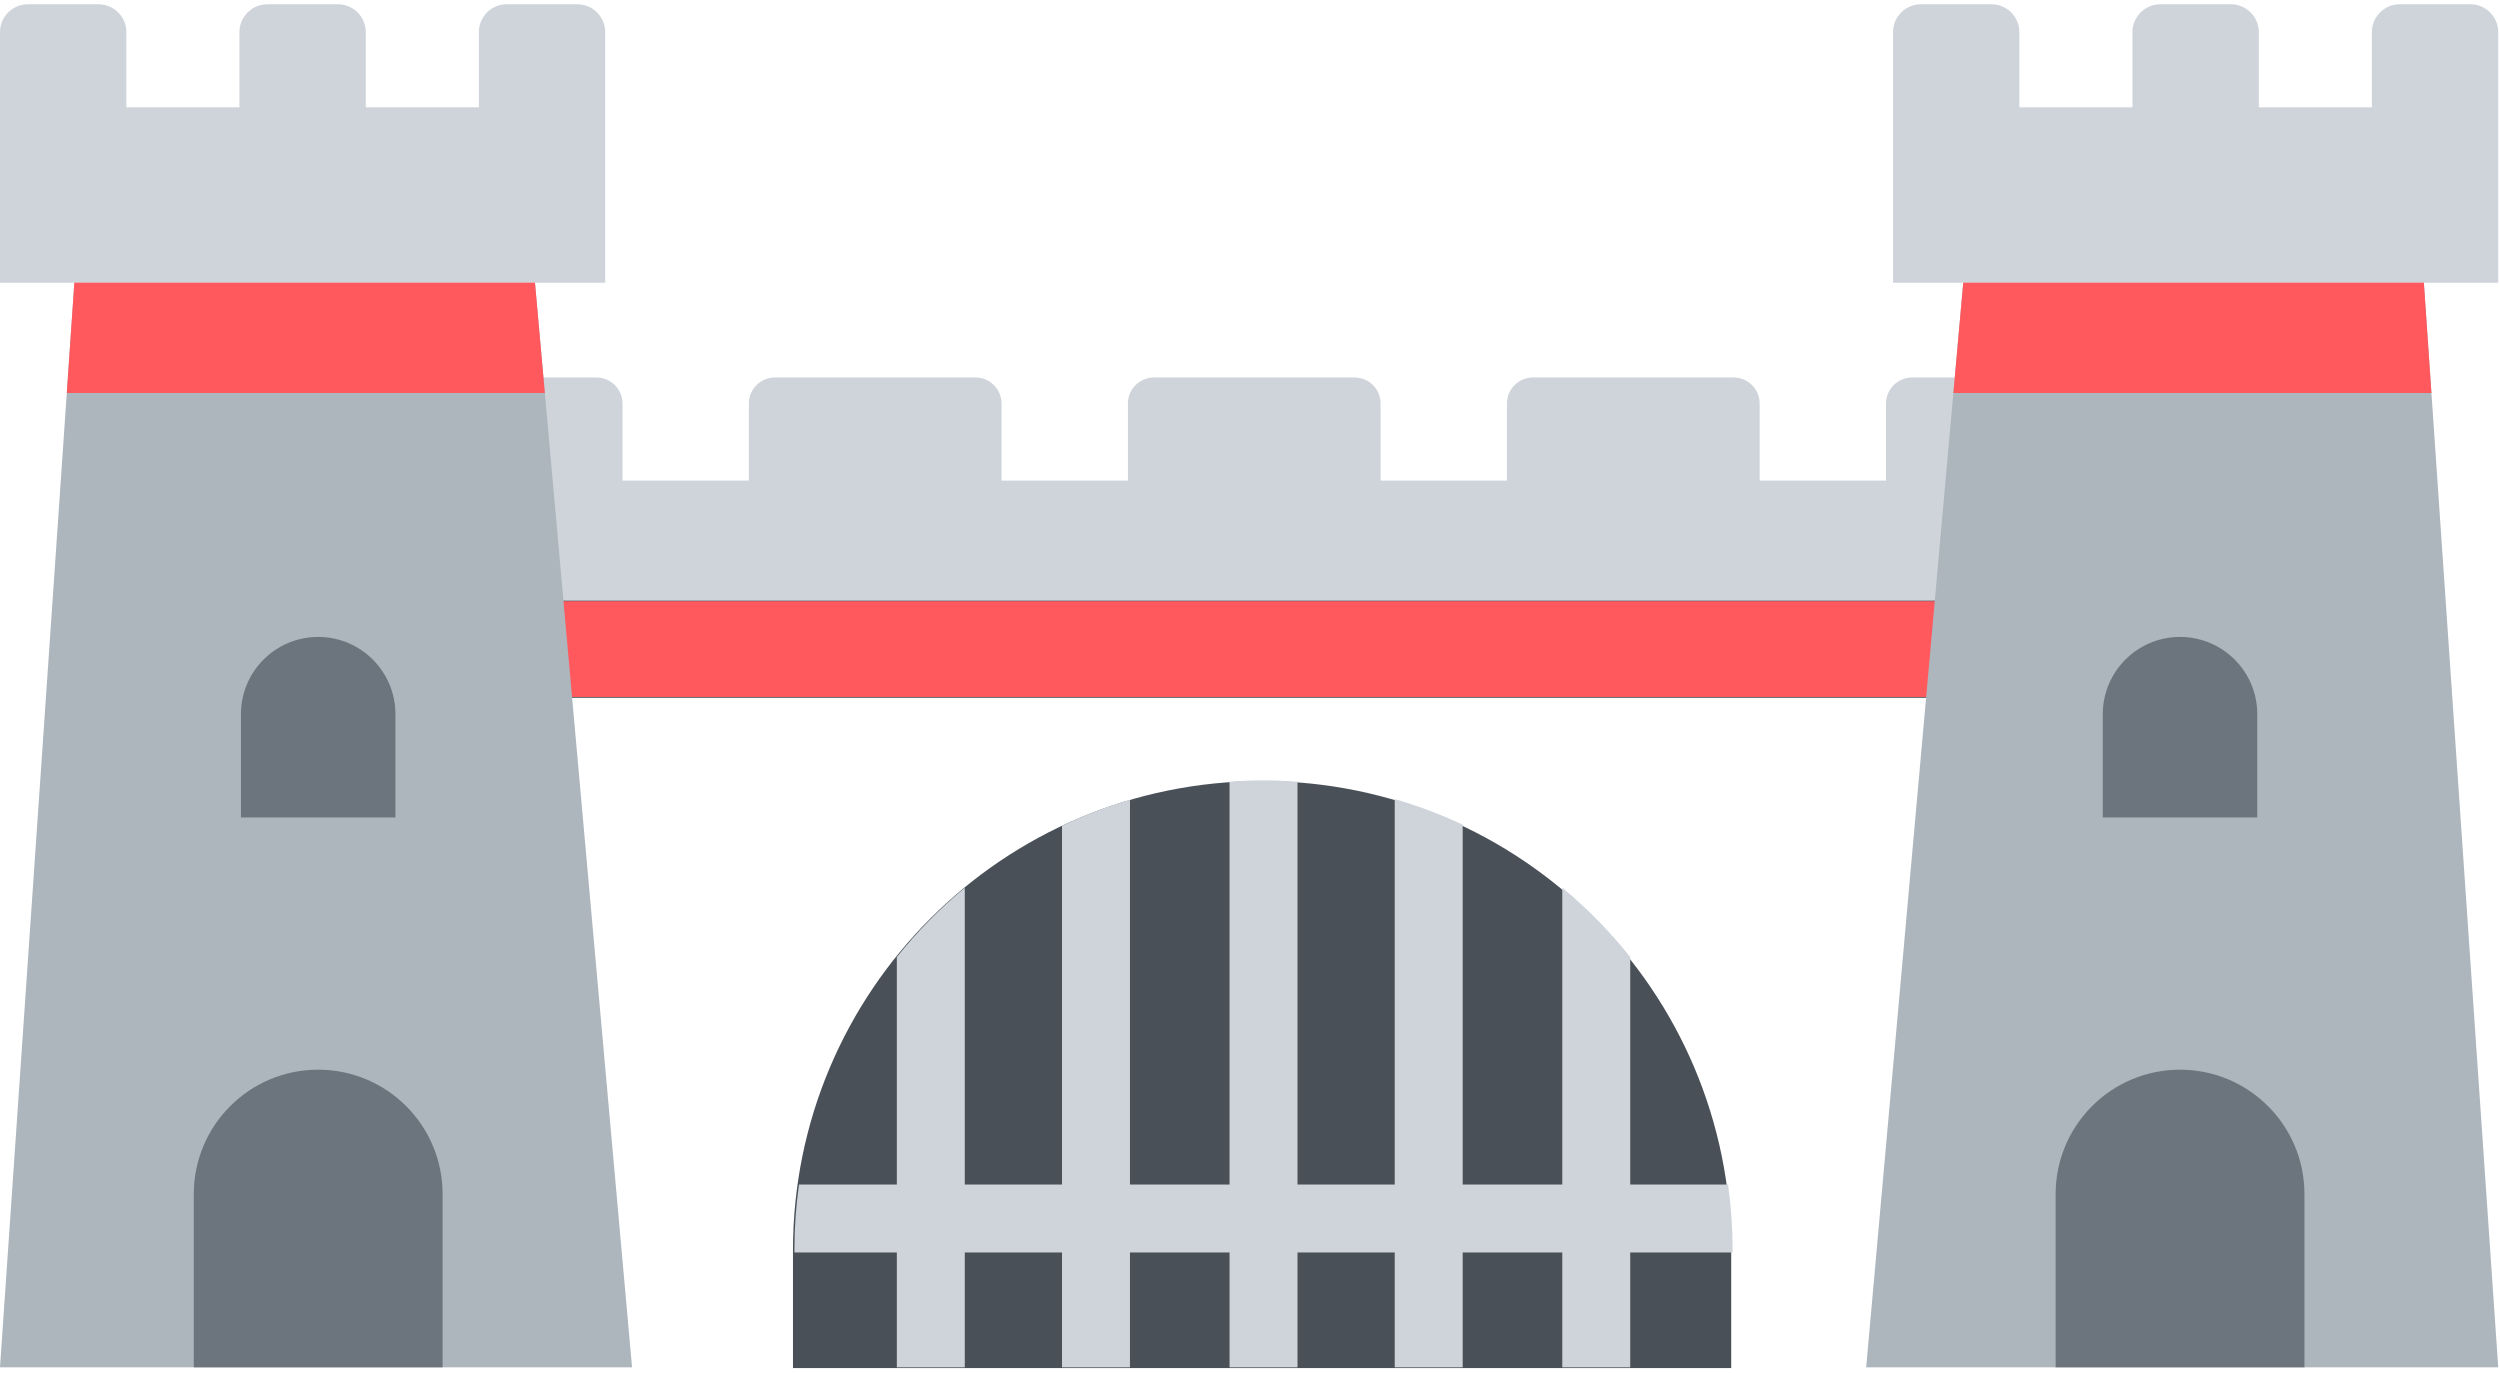
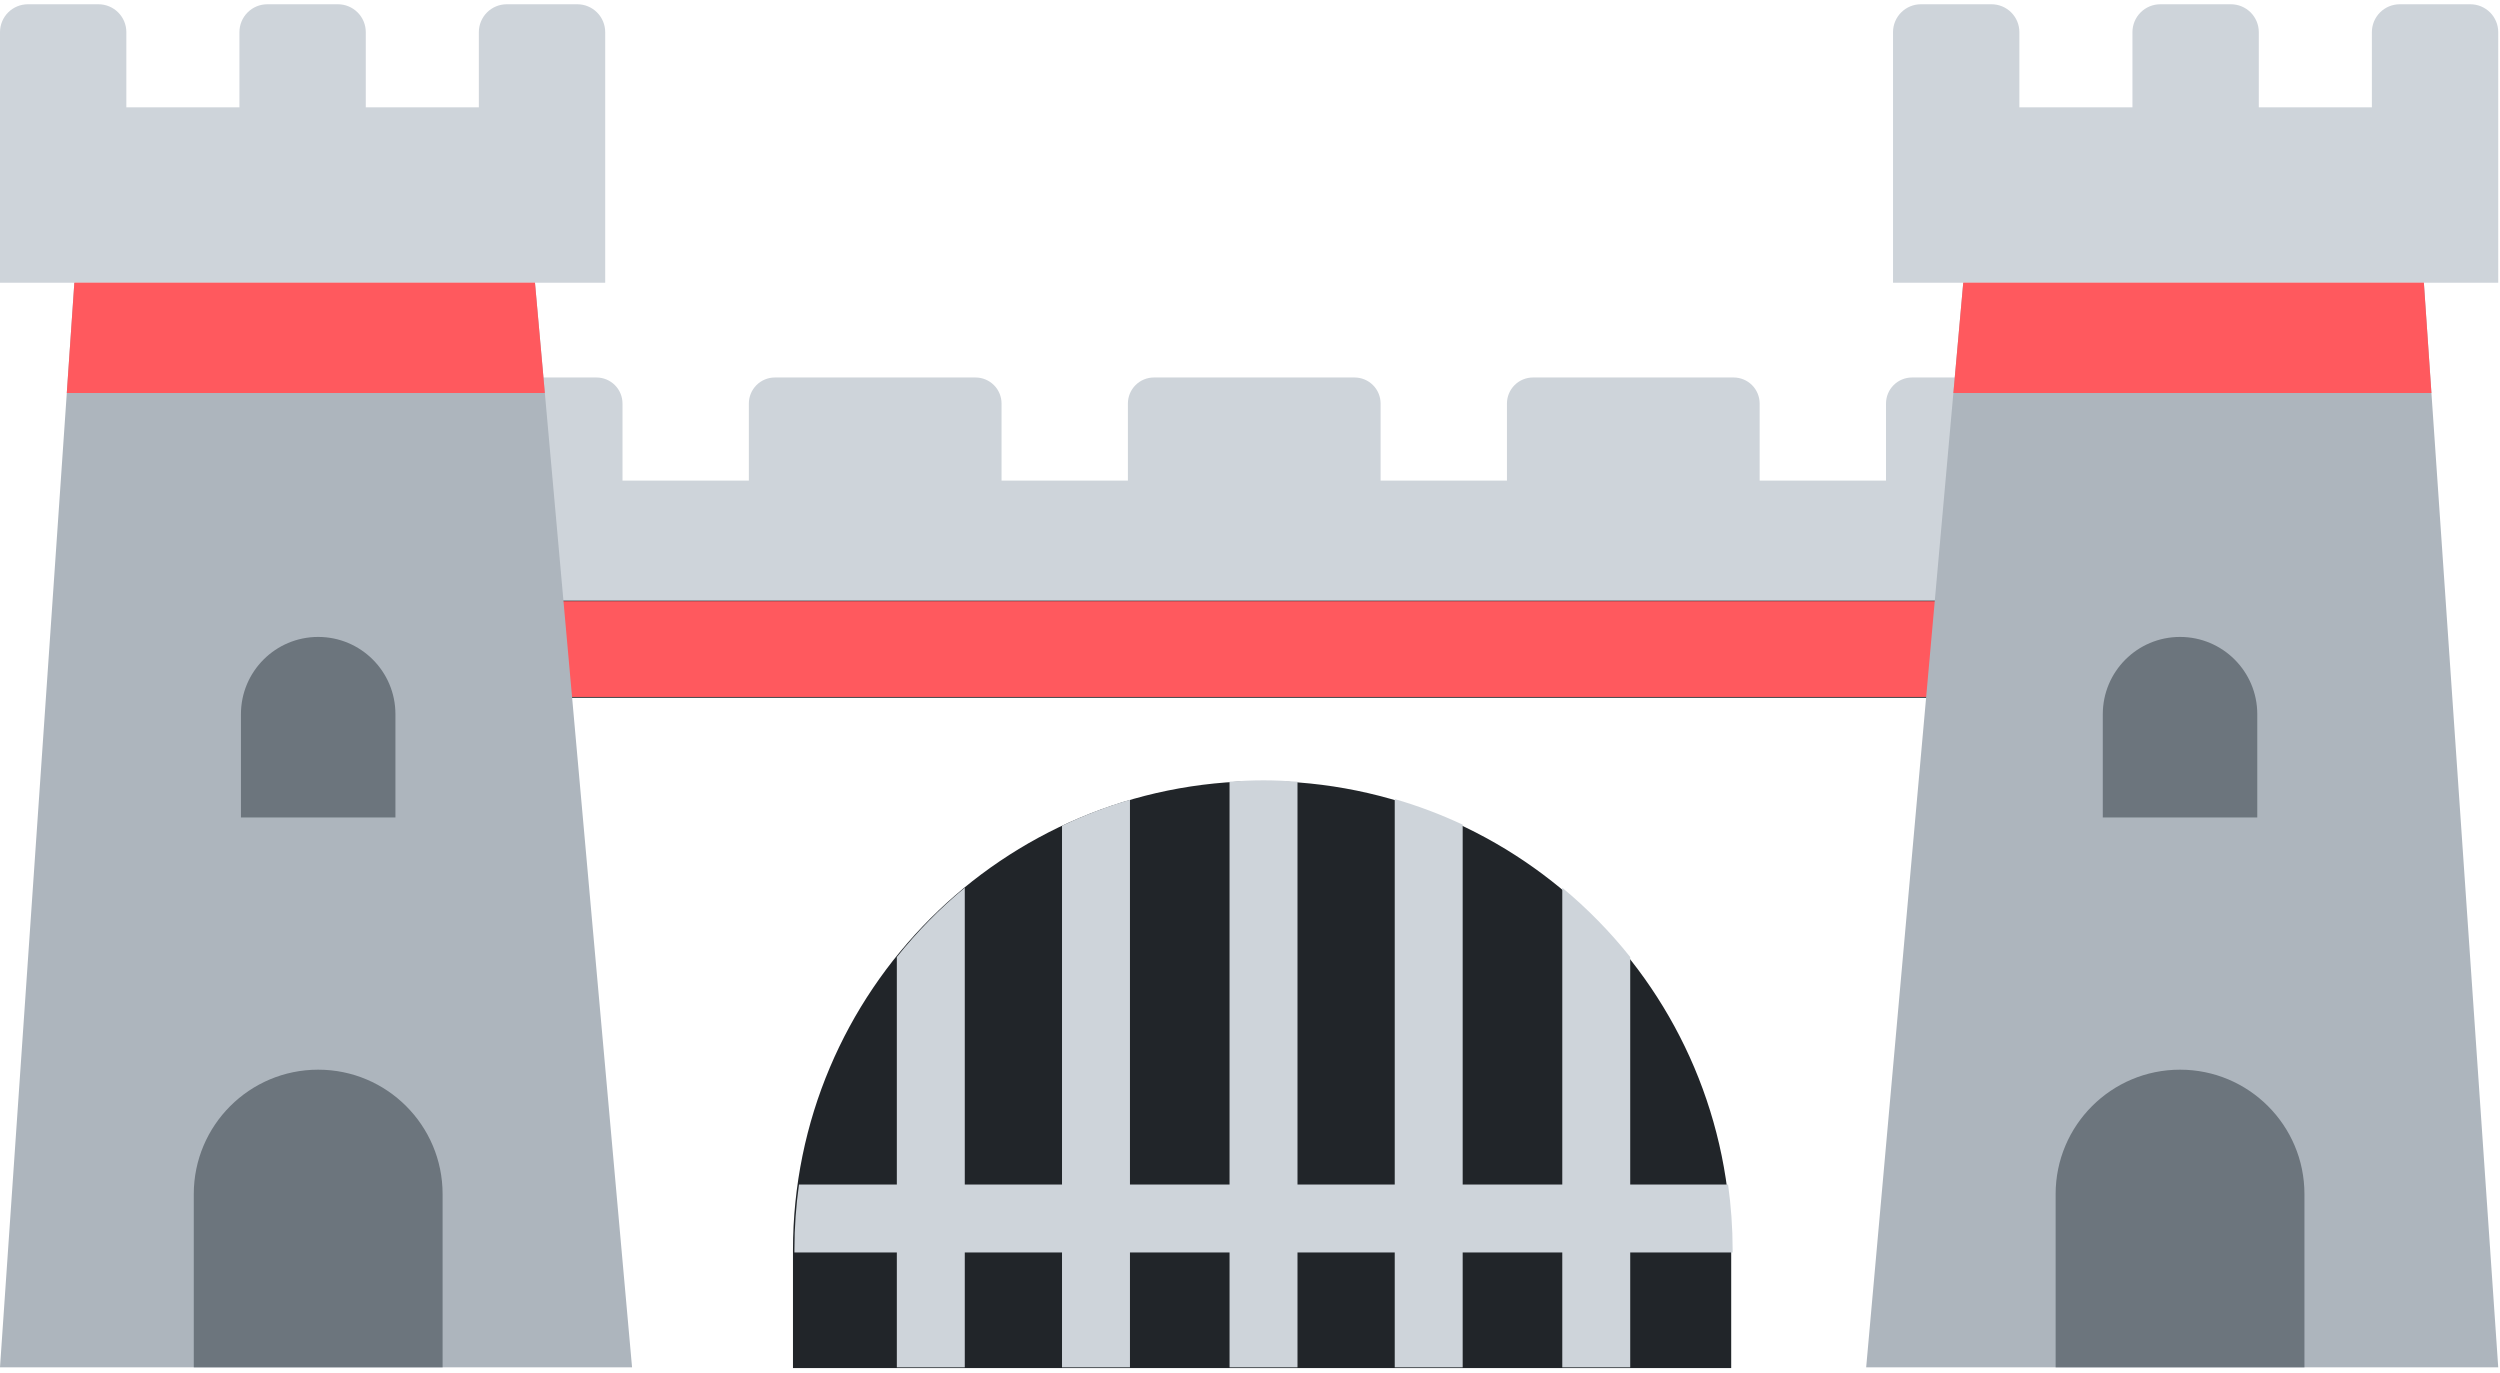
<svg xmlns="http://www.w3.org/2000/svg" viewBox="0 0 470 258" fill="none">
-   <path d="M93 103V131.191H378.052V103H235.526H93ZM237.272 146.841C188.564 146.841 149.078 186.326 149.078 235.035V257.196H325.466V235.035C325.465 186.326 285.98 146.841 237.272 146.841Z" fill="#495057" />
+   <path d="M93 103V131.191H378.052V103H235.526H93ZM237.272 146.841C188.564 146.841 149.078 186.326 149.078 235.035V257.196H325.466V235.035C325.465 186.326 285.98 146.841 237.272 146.841Z" fill="#212529" />
  <rect x="104.833" y="113.028" width="265" height="18" fill="#FF595E" />
  <path d="M306.481 179.921C302.683 175.152 298.402 170.788 293.708 166.898V222.692H274.984V155.04C270.858 153.105 266.587 151.495 262.21 150.225V222.693H243.93V146.958C241.819 146.808 239.694 146.703 237.543 146.703C235.393 146.703 233.268 146.807 231.155 146.958V222.693H212.433V150.351C208.054 151.645 203.783 153.28 199.659 155.241V222.693H181.379V166.899C176.685 170.79 172.404 175.154 168.605 179.922V222.693H150.21C149.643 226.736 149.356 230.813 149.35 234.896V235.467H168.605V257.058H181.379V235.467H199.659V257.058H212.433V235.467H231.156V257.058H243.93V235.467H262.21V257.058H274.984V235.467H293.708V257.058H306.481V235.467H325.736V234.896C325.73 230.813 325.442 226.736 324.876 222.693H306.481V179.921V179.921ZM354.569 75.864V90.347H330.814V75.864C330.814 74.566 330.298 73.32 329.38 72.402C328.462 71.484 327.216 70.968 325.918 70.968H288.203C286.904 70.968 285.659 71.484 284.741 72.402C283.823 73.32 283.307 74.566 283.307 75.864V90.347H259.553V75.864C259.553 74.566 259.037 73.32 258.119 72.402C257.201 71.484 255.955 70.968 254.657 70.968H216.941C215.642 70.968 214.397 71.484 213.479 72.402C212.561 73.32 212.045 74.566 212.045 75.864V90.347H188.291V75.864C188.291 74.566 187.775 73.32 186.857 72.402C185.939 71.484 184.693 70.968 183.395 70.968H145.68C144.381 70.968 143.136 71.484 142.218 72.402C141.3 73.32 140.784 74.566 140.784 75.864V90.347H117.03V75.864C117.03 74.566 116.514 73.32 115.596 72.402C114.678 71.484 113.432 70.968 112.134 70.968H93.276V112.931H378.323V70.968H359.465C358.822 70.968 358.185 71.094 357.591 71.34C356.997 71.586 356.457 71.947 356.003 72.402C355.548 72.856 355.187 73.396 354.941 73.99C354.695 74.584 354.569 75.221 354.569 75.864V75.864Z" fill="#CED4DA" />
  <path d="M100.575 53.147L118.826 257.056H0L13.979 53.147H100.575Z" fill="#ADB5BD" />
  <path d="M90.023 6.044V20.181H68.767V6.044C68.767 4.654 68.215 3.32 67.231 2.337C66.248 1.353 64.915 0.801 63.524 0.801H50.255C48.864 0.801 47.531 1.353 46.548 2.337C45.564 3.32 45.012 4.654 45.012 6.044V20.181H23.754V6.044C23.754 5.356 23.618 4.674 23.355 4.038C23.091 3.402 22.705 2.824 22.218 2.337C21.732 1.85 21.154 1.464 20.517 1.2C19.881 0.937 19.2 0.801 18.511 0.801H5.242C4.554 0.801 3.872 0.937 3.236 1.2C2.6 1.464 2.022 1.85 1.535 2.337C1.048 2.824 0.662 3.402 0.399 4.038C0.135 4.674 -0 5.356 9.53919e-08 6.044V53.148H113.778V6.044C113.778 4.654 113.226 3.32 112.242 2.337C111.259 1.353 109.926 0.801 108.535 0.801H95.266C94.577 0.801 93.896 0.936 93.259 1.2C92.623 1.463 92.045 1.849 91.558 2.336C91.072 2.823 90.685 3.401 90.422 4.037C90.158 4.674 90.023 5.355 90.023 6.044V6.044Z" fill="#CED4DA" />
  <path d="M102.431 73.883L100.575 53.147H13.979L12.558 73.883H102.431Z" fill="#FF595E" />
  <path d="M83.208 257.056V224.489C83.208 211.572 72.736 201.1 59.819 201.1C46.902 201.1 36.43 211.572 36.43 224.489V257.056H83.208ZM74.342 153.678H45.297V134.264C45.297 126.244 51.799 119.743 59.819 119.743C67.84 119.743 74.341 126.245 74.341 134.264V153.678H74.342Z" fill="#6C757D" />
  <path d="M369.091 53.147L350.84 257.056H469.666L455.687 53.147H369.091Z" fill="#ADB5BD" />
  <path d="M379.643 6.044V20.181H400.9V6.044C400.9 4.654 401.452 3.32 402.435 2.337C403.419 1.353 404.752 0.801 406.143 0.801H419.412C420.802 0.801 422.136 1.353 423.119 2.337C424.102 3.32 424.655 4.654 424.655 6.044V20.181H445.913V6.044C445.913 5.356 446.048 4.674 446.311 4.038C446.575 3.402 446.961 2.824 447.448 2.337C447.934 1.85 448.512 1.464 449.148 1.2C449.784 0.937 450.466 0.801 451.155 0.801H464.424C465.814 0.801 467.148 1.353 468.131 2.337C469.114 3.32 469.667 4.654 469.667 6.044V53.148H355.888V6.044C355.888 4.654 356.44 3.32 357.423 2.337C358.407 1.353 359.74 0.801 361.131 0.801H374.4C375.088 0.801 375.77 0.936 376.406 1.2C377.042 1.463 377.62 1.849 378.107 2.336C378.594 2.823 378.98 3.401 379.244 4.037C379.507 4.674 379.643 5.355 379.643 6.044V6.044Z" fill="#CED4DA" />
  <path d="M367.235 73.883L369.091 53.147H455.687L457.108 73.883H367.235Z" fill="#FF595E" />
  <path d="M386.458 257.056V224.489C386.458 211.572 396.93 201.1 409.847 201.1C422.764 201.1 433.236 211.572 433.236 224.489V257.056H386.458ZM395.324 153.678H424.368V134.264C424.368 126.244 417.867 119.743 409.847 119.743C401.826 119.743 395.325 126.245 395.325 134.264V153.678H395.324Z" fill="#6C757D" />
</svg>
